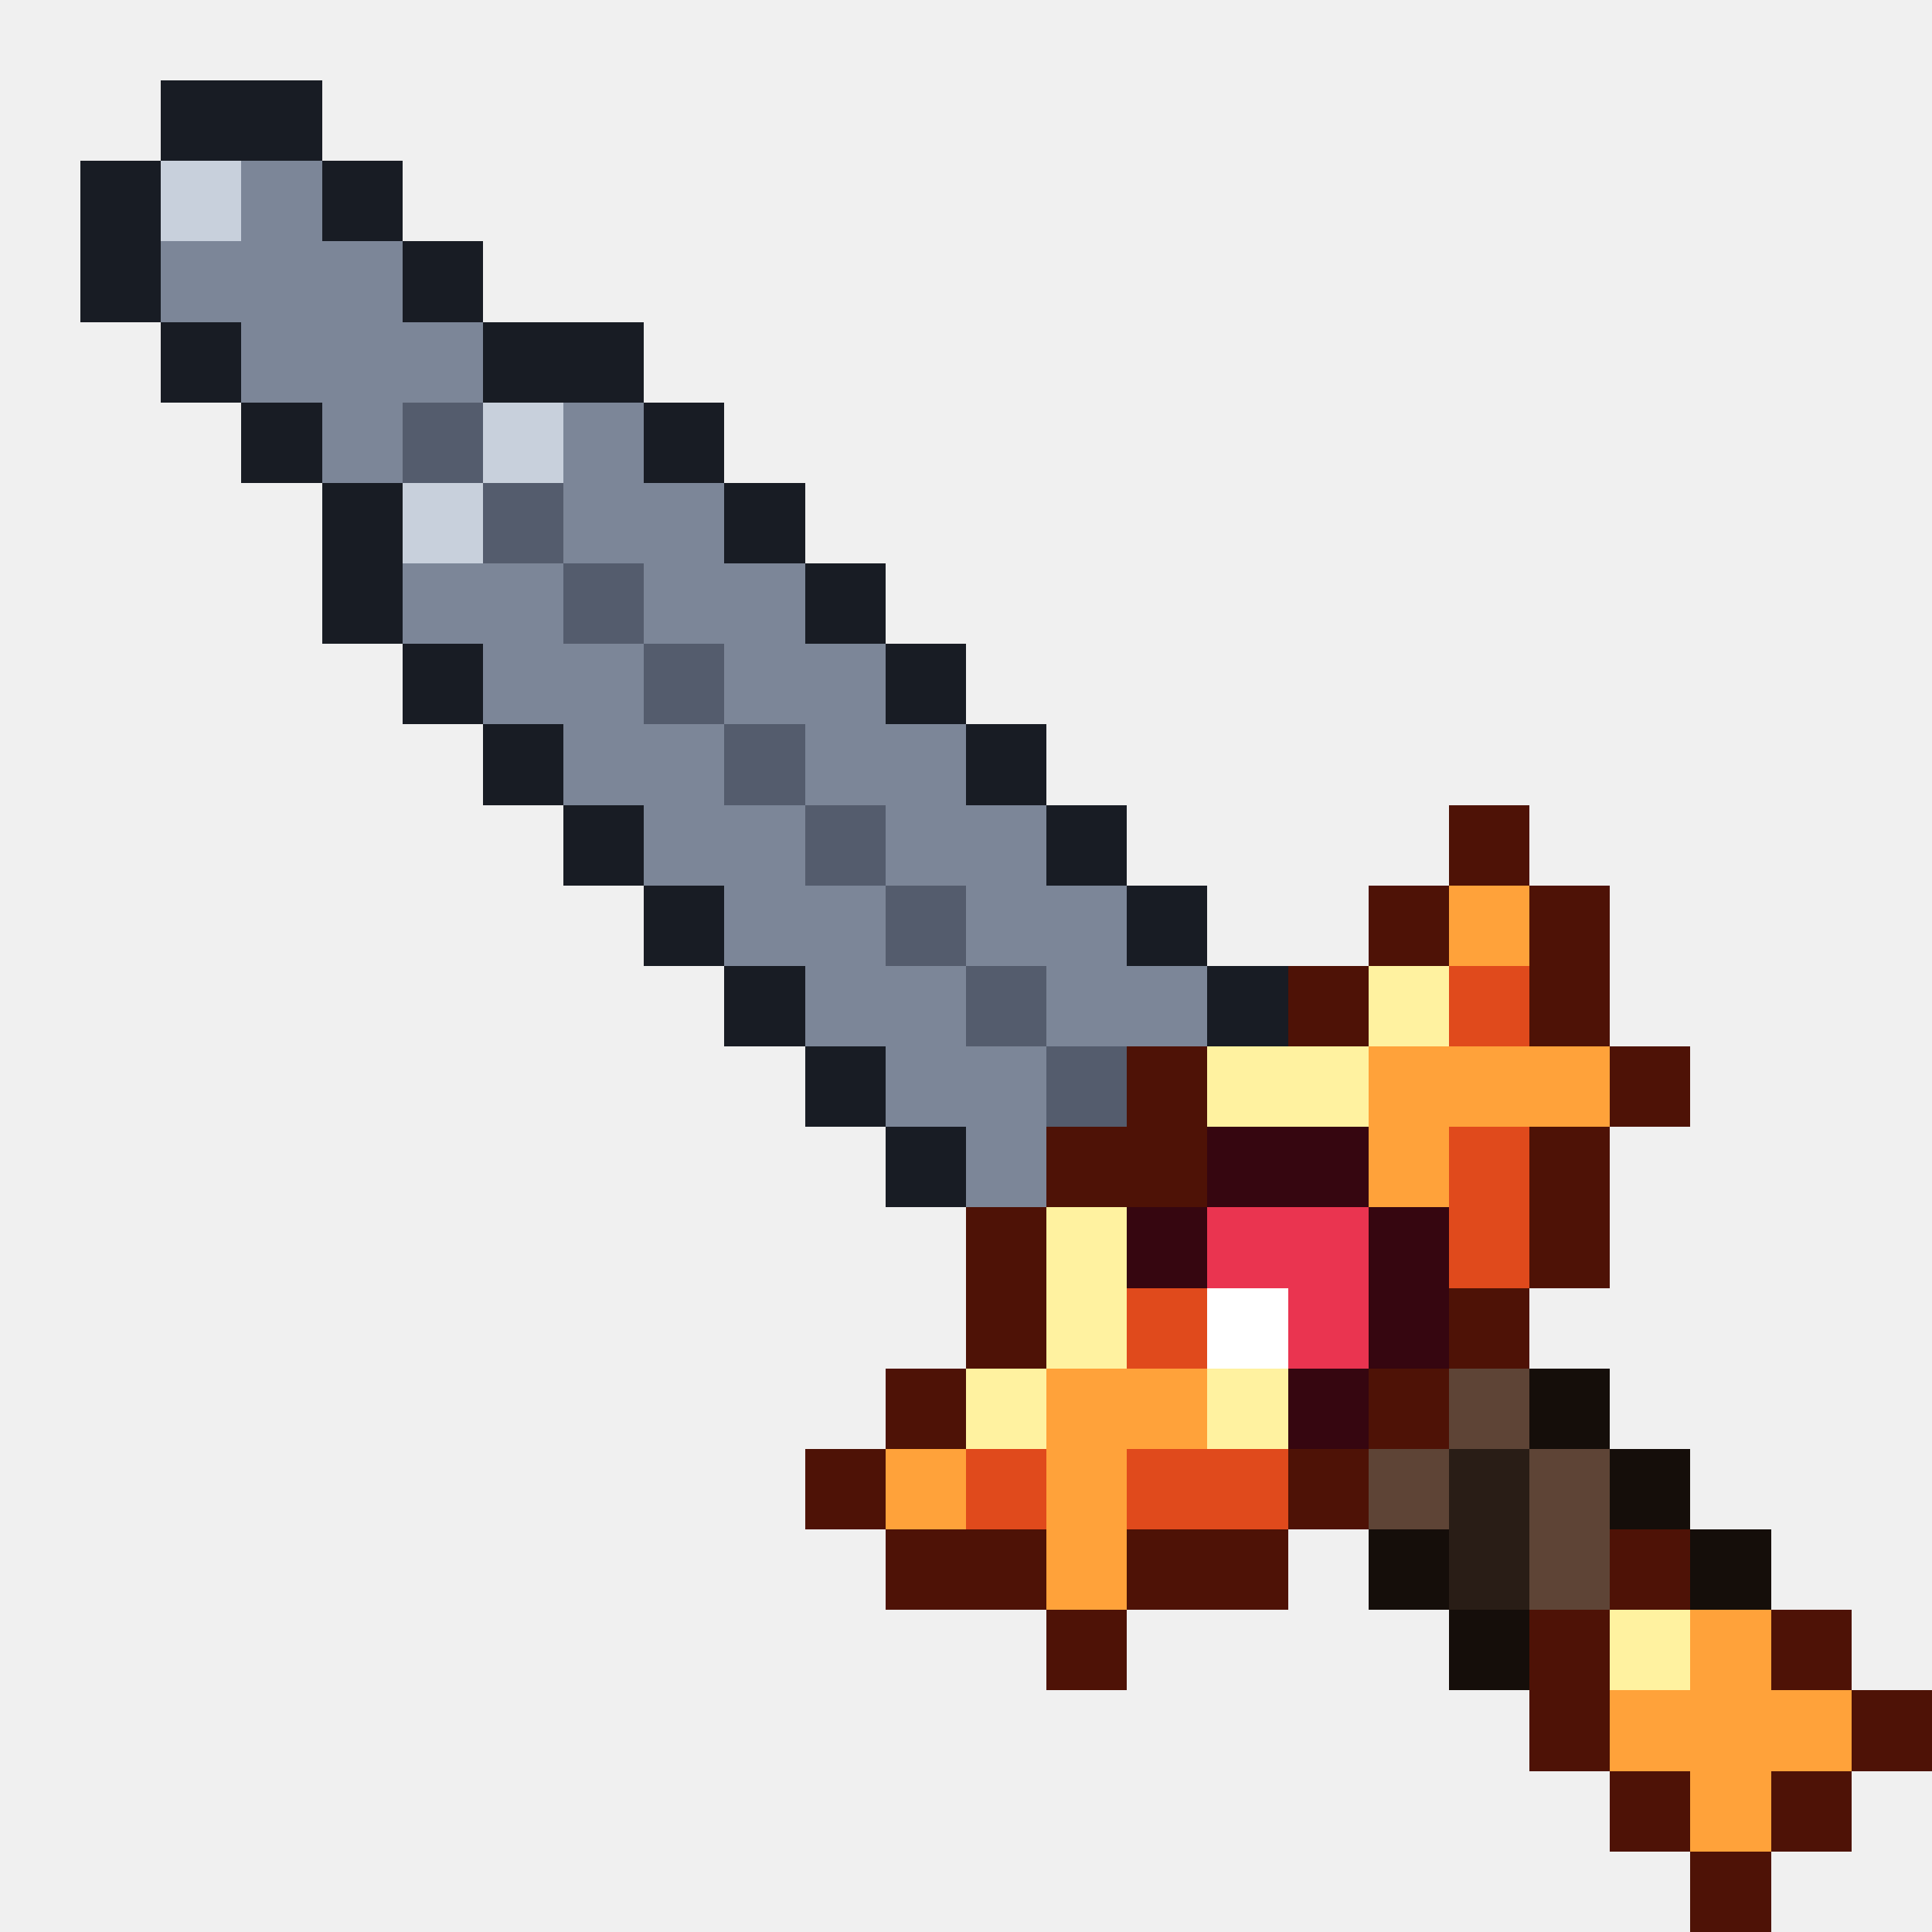
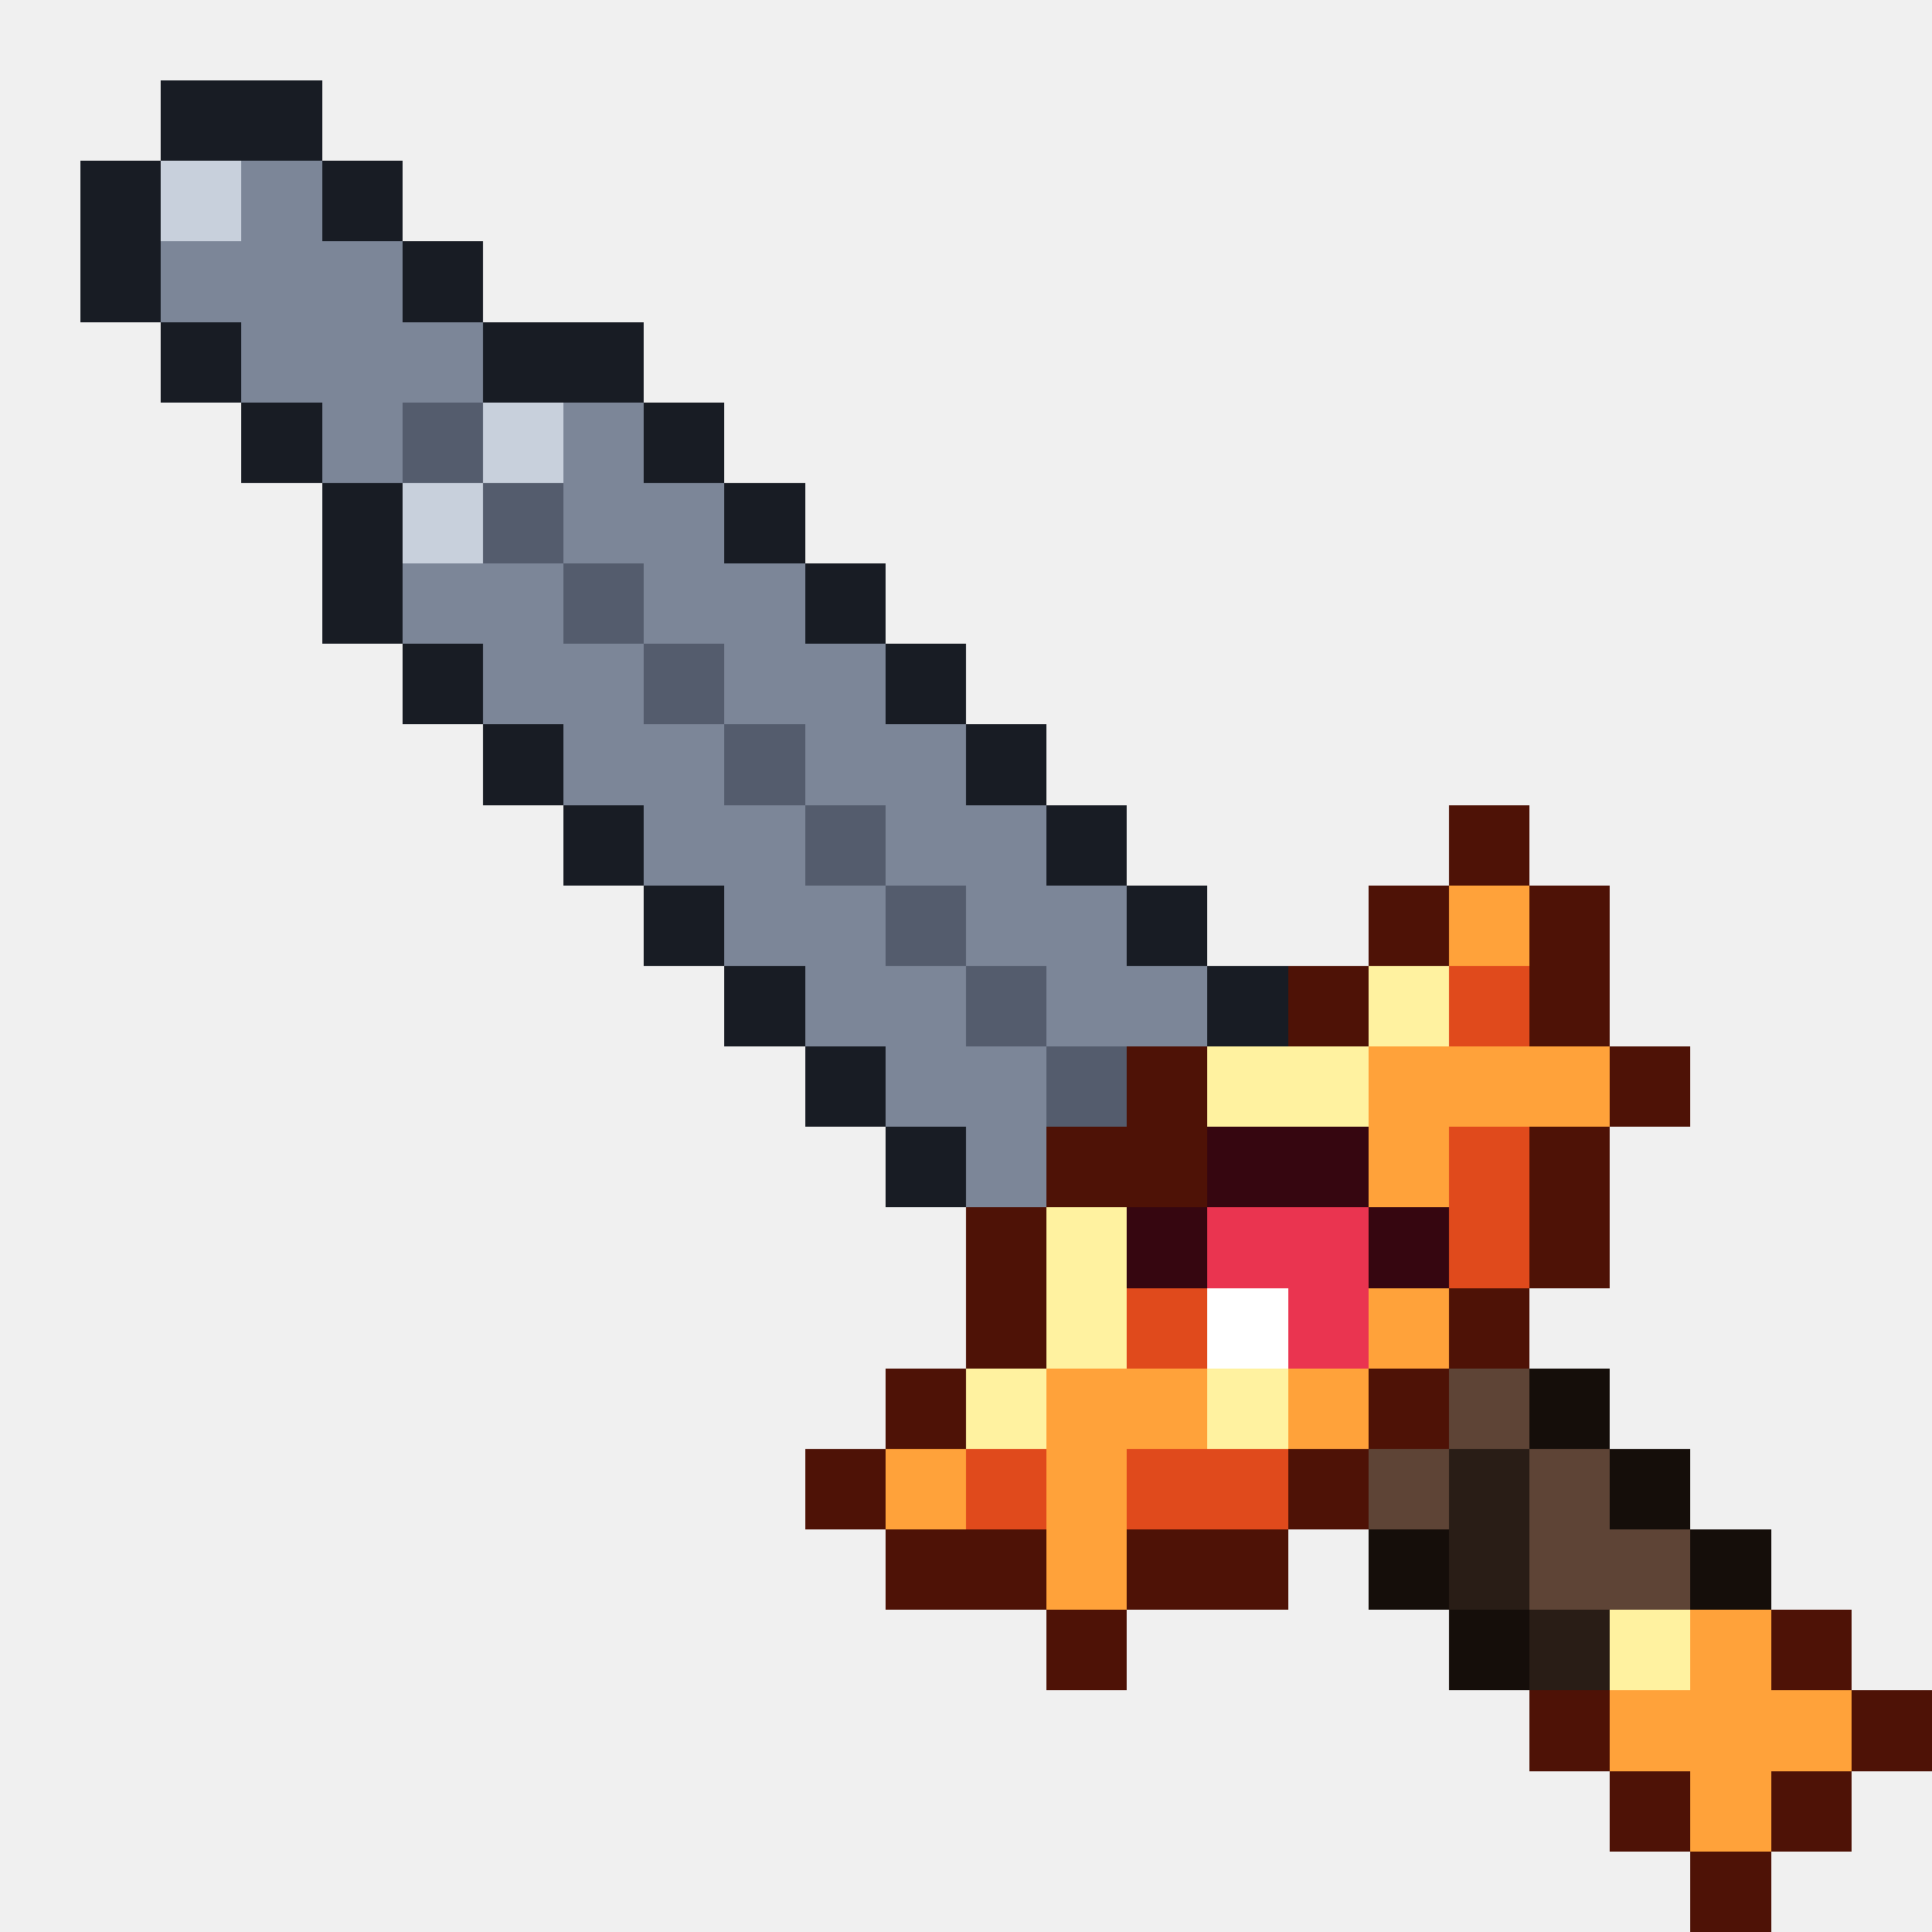
<svg xmlns="http://www.w3.org/2000/svg" viewBox="0 0 24 24" shape-rendering="crispEdges">
  <path fill="#181c24" d="M2 1h2v1h-2zM1 2h1v1h-1zM4 2h1v1h-1zM1 3h1v1h-1zM5 3h1v1h-1zM2 4h1v1h-1zM6 4h2v1h-2zM3 5h1v1h-1zM8 5h1v1h-1zM4 6h1v1h-1zM9 6h1v1h-1zM4 7h1v1h-1zM10 7h1v1h-1zM5 8h1v1h-1zM11 8h1v1h-1zM6 9h1v1h-1zM12 9h1v1h-1zM7 10h1v1h-1zM13 10h1v1h-1zM8 11h1v1h-1zM14 11h1v1h-1zM9 12h1v1h-1zM15 12h1v1h-1zM10 13h1v1h-1zM11 14h1v1h-1z" />
  <path fill="#c8d0dc" d="M2 2h1v1h-1zM6 5h1v1h-1zM5 6h1v1h-1z" />
  <path fill="#7c8698" d="M3 2h1v1h-1zM2 3h3v1h-3zM3 4h3v1h-3zM4 5h1v1h-1zM7 5h1v1h-1zM7 6h2v1h-2zM5 7h2v1h-2zM8 7h2v1h-2zM6 8h2v1h-2zM9 8h2v1h-2zM7 9h2v1h-2zM10 9h2v1h-2zM8 10h2v1h-2zM11 10h2v1h-2zM9 11h2v1h-2zM12 11h2v1h-2zM10 12h2v1h-2zM13 12h2v1h-2zM11 13h2v1h-2zM12 14h1v1h-1z" />
  <path fill="#545c6d" d="M5 5h1v1h-1zM6 6h1v1h-1zM7 7h1v1h-1zM8 8h1v1h-1zM9 9h1v1h-1zM10 10h1v1h-1zM11 11h1v1h-1zM12 12h1v1h-1zM13 13h1v1h-1z" />
-   <path fill="#4e1206" d="M18 10h1v1h-1zM17 11h1v1h-1zM19 11h1v1h-1zM16 12h1v1h-1zM19 12h1v1h-1zM14 13h1v1h-1zM20 13h1v1h-1zM13 14h2v1h-2zM19 14h1v1h-1zM12 15h1v1h-1zM19 15h1v1h-1zM12 16h1v1h-1zM18 16h1v1h-1zM11 17h1v1h-1zM17 17h1v1h-1zM10 18h1v1h-1zM16 18h1v1h-1zM11 19h2v1h-2zM14 19h2v1h-2zM20 19h1v1h-1zM13 20h1v1h-1zM19 20h1v1h-1zM22 20h1v1h-1zM19 21h1v1h-1zM23 21h1v1h-1zM20 22h1v1h-1zM22 22h1v1h-1zM21 23h1v1h-1z" />
-   <path fill="#ffa23a" d="M18 11h1v1h-1zM17 13h3v1h-3zM17 14h1v1h-1zM13 17h2v1h-2zM11 18h1v1h-1zM13 18h1v1h-1zM13 19h1v1h-1zM21 20h1v1h-1zM20 21h3v1h-3zM21 22h1v1h-1z" />
+   <path fill="#4e1206" d="M18 10h1v1h-1zM17 11h1v1h-1zM19 11h1v1h-1zM16 12h1v1h-1zM19 12h1v1h-1zM14 13h1v1h-1zM20 13h1v1h-1zM13 14h2v1h-2zM19 14h1v1h-1zM12 15h1v1h-1zM19 15h1v1h-1zM12 16h1v1h-1zM18 16h1v1h-1zM11 17h1v1h-1zM17 17h1v1h-1zM10 18h1v1h-1zM16 18h1v1h-1zM11 19h2v1h-2zM14 19h2v1h-2zM13 20h1v1h-1zM22 20h1v1h-1zM19 21h1v1h-1zM23 21h1v1h-1zM20 22h1v1h-1zM22 22h1v1h-1zM21 23h1v1h-1z" />
+   <path fill="#ffa23a" d="M18 11h1v1h-1zM17 13h3v1h-3zM17 14h1v1h-1zM17 16h1v1h-1zM13 17h2v1h-2zM16 17h1v1h-1zM11 18h1v1h-1zM13 18h1v1h-1zM13 19h1v1h-1zM21 20h1v1h-1zM20 21h3v1h-3zM21 22h1v1h-1z" />
  <path fill="#fff2a0" d="M17 12h1v1h-1zM15 13h2v1h-2zM13 15h1v1h-1zM13 16h1v1h-1zM12 17h1v1h-1zM15 17h1v1h-1zM20 20h1v1h-1z" />
  <path fill="#e04a1c" d="M18 12h1v1h-1zM18 14h1v1h-1zM18 15h1v1h-1zM14 16h1v1h-1zM12 18h1v1h-1zM14 18h2v1h-2z" />
-   <path fill="#360610" d="M15 14h2v1h-2zM14 15h1v1h-1zM17 15h1v1h-1zM17 16h1v1h-1zM16 17h1v1h-1z" />
+   <path fill="#360610" d="M15 14h2v1h-2zM14 15h1v1h-1zM17 15h1v1h-1z" />
  <path fill="#ea3450" d="M15 15h2v1h-2zM16 16h1v1h-1z" />
  <path fill="#ffffff" d="M15 16h1v1h-1z" />
-   <path fill="#5e4436" d="M18 17h1v1h-1zM17 18h1v1h-1zM19 18h1v1h-1zM19 19h1v1h-1z" />
+   <path fill="#5e4436" d="M18 17h1v1h-1zM17 18h1v1h-1zM19 18h1v1h-1zM19 19h2v1h-2z" />
  <path fill="#150e0a" d="M19 17h1v1h-1zM20 18h1v1h-1zM17 19h1v1h-1zM21 19h1v1h-1zM18 20h1v1h-1z" />
-   <path fill="#291d16" d="M18 18h1v1h-1zM18 19h1v1h-1z" />
+   <path fill="#291d16" d="M18 18h1v1h-1zM18 19h1v1h-1zM19 20h1v1h-1z" />
</svg>
